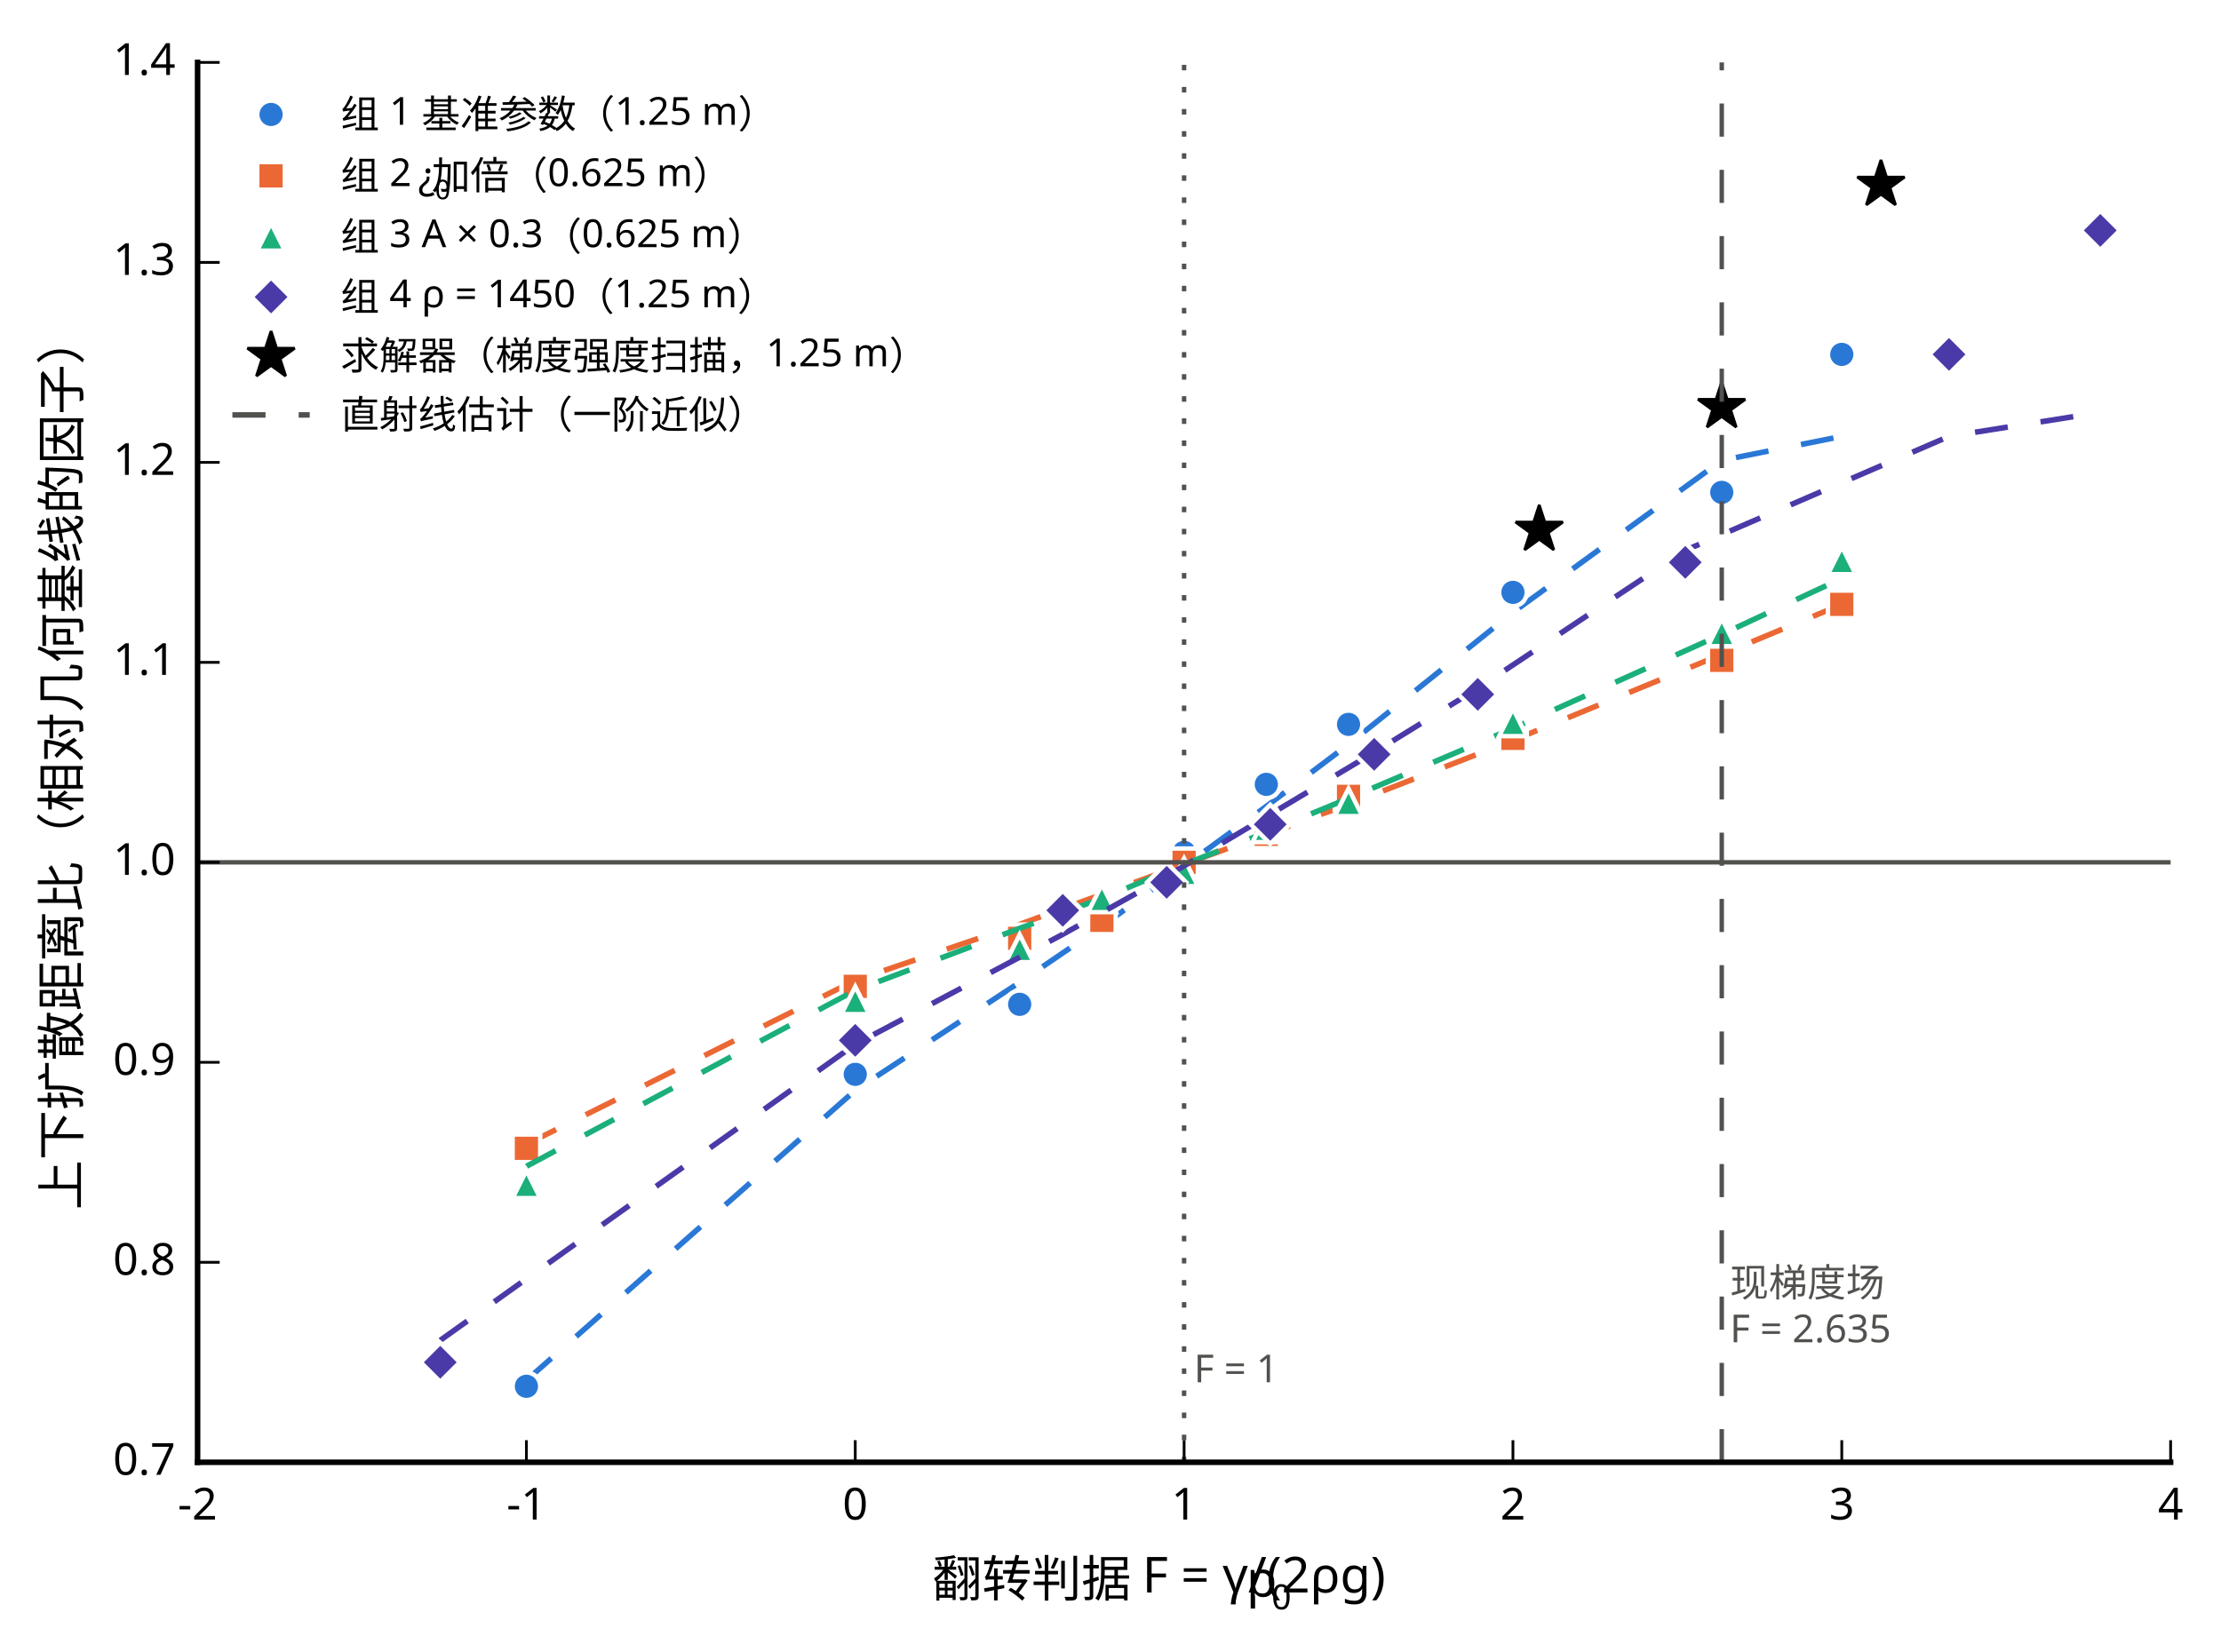
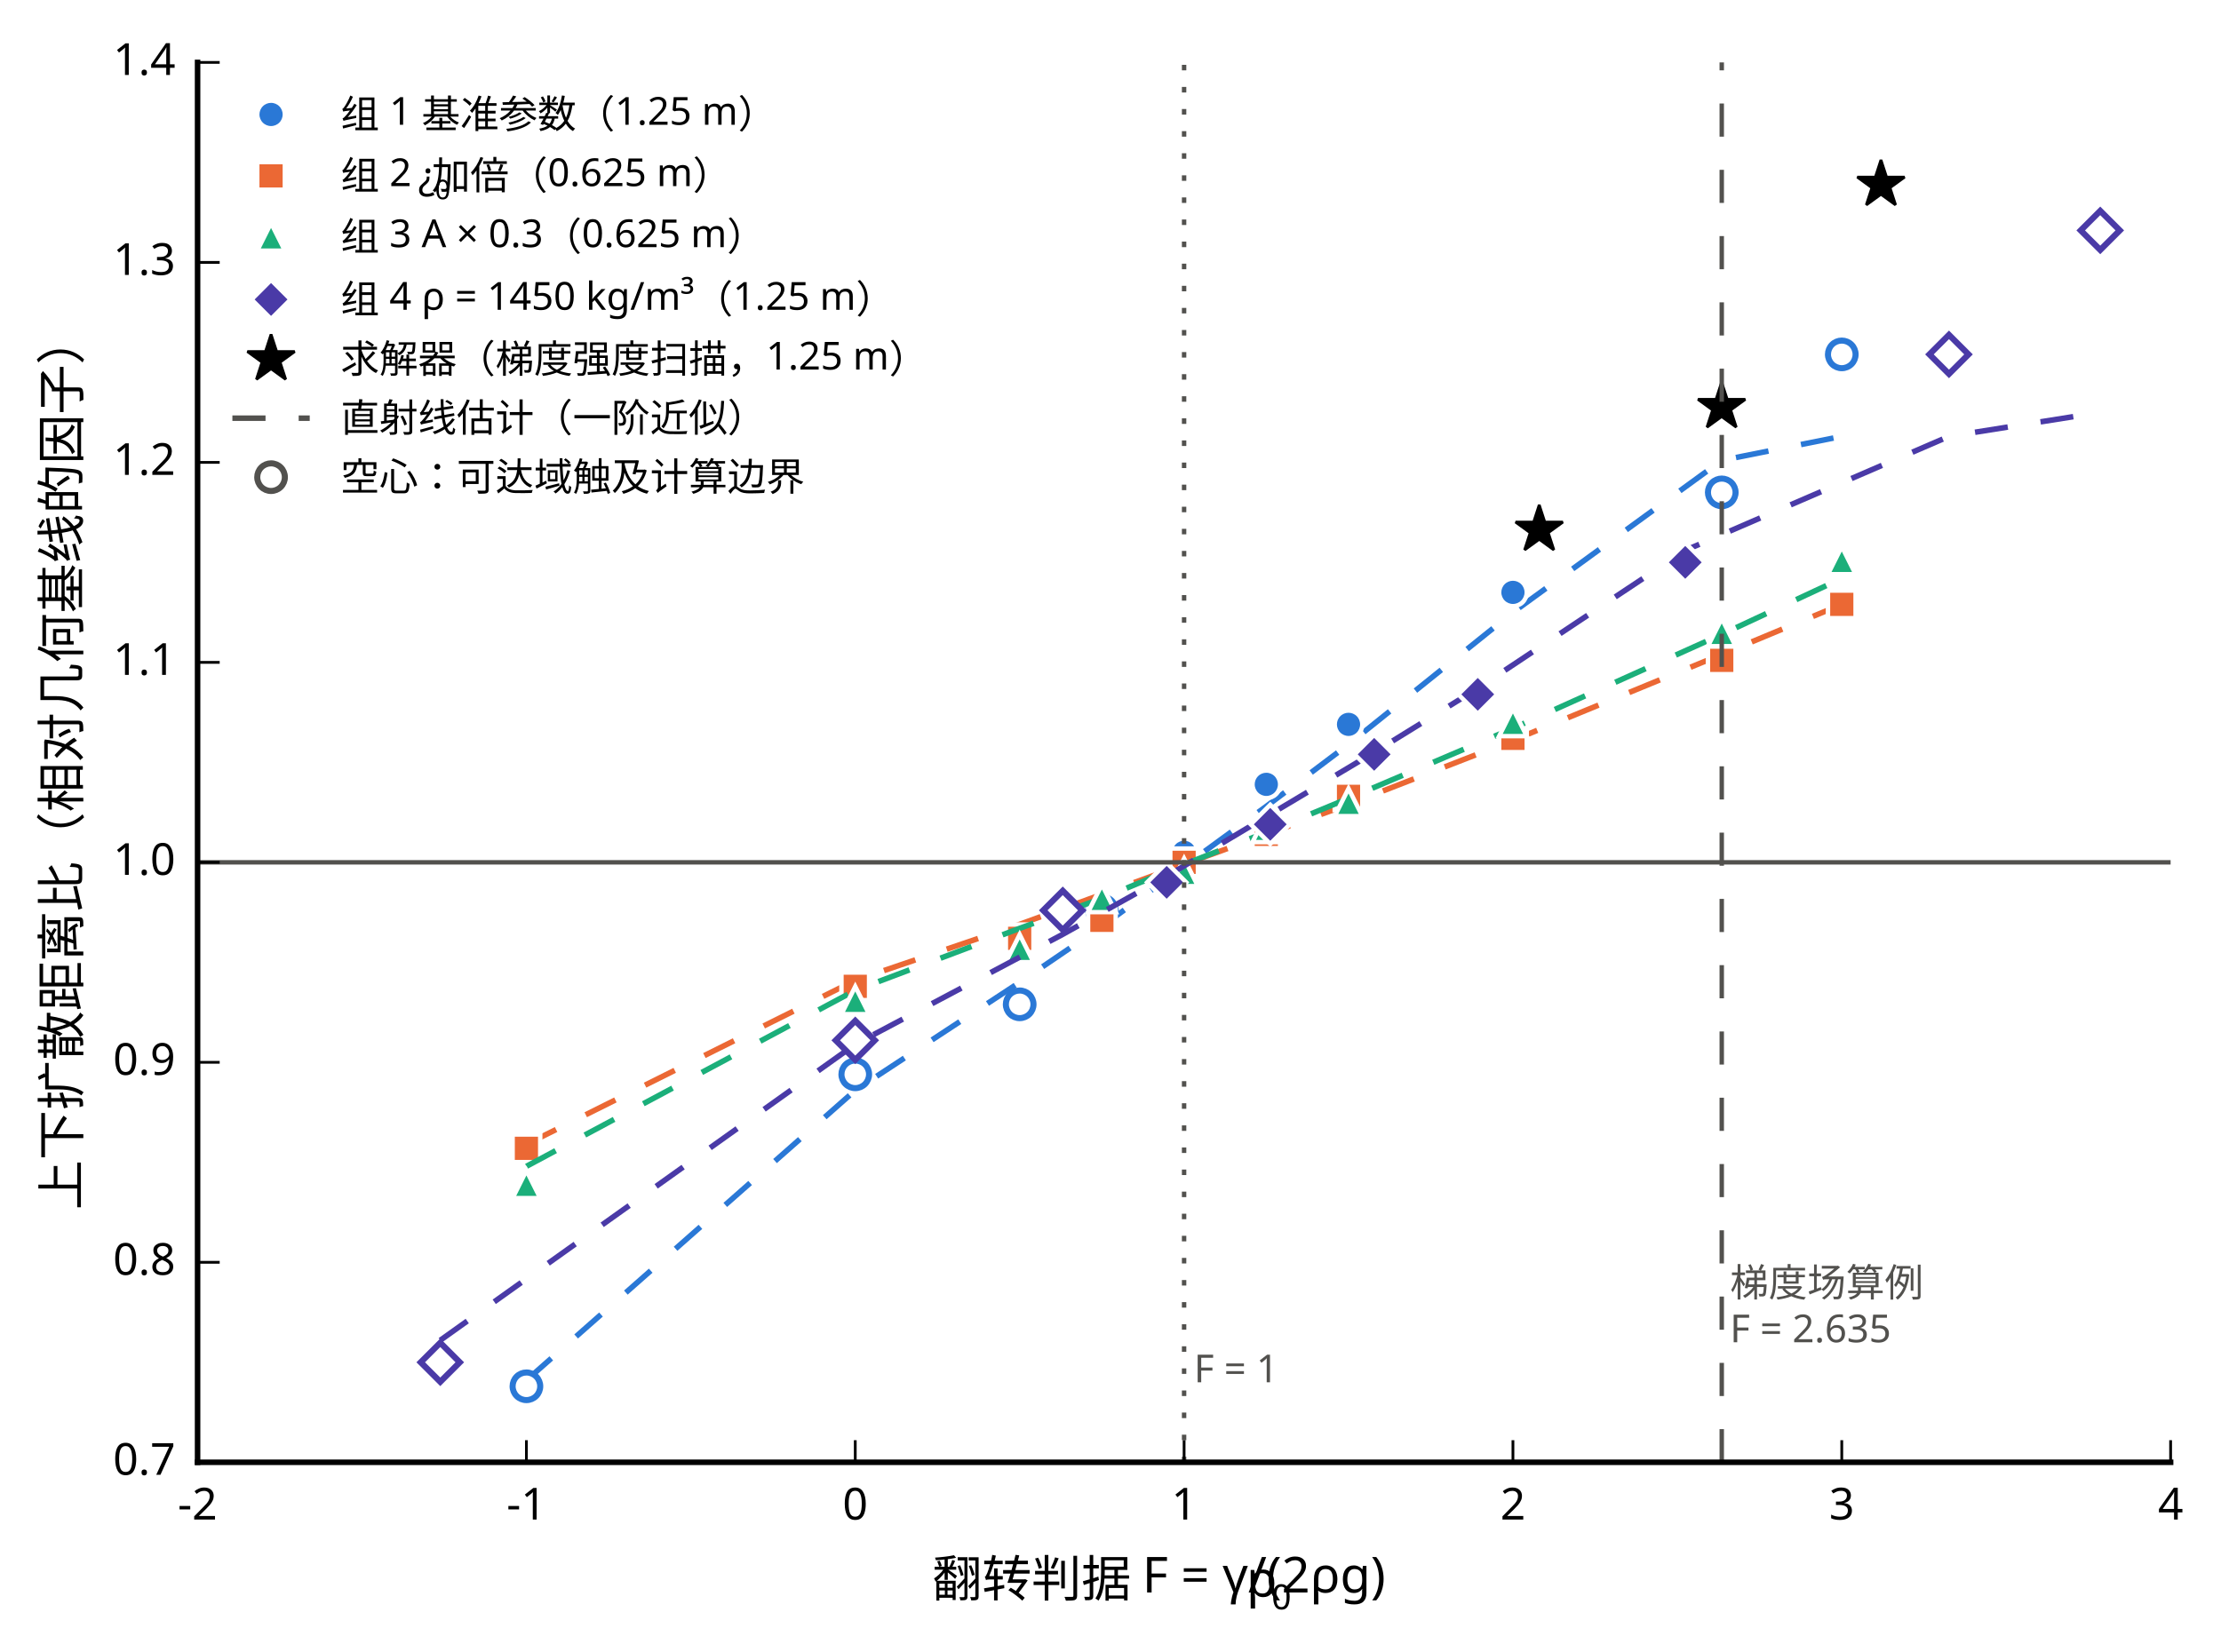
<svg xmlns="http://www.w3.org/2000/svg" xmlns:xlink="http://www.w3.org/1999/xlink" height="299pt" version="1.1" viewBox="0 0 402 299" width="402pt">
  <defs>
    <style type="text/css">
*{stroke-linecap:butt;stroke-linejoin:round;}
  </style>
  </defs>
  <g id="figure_1">
    <g id="patch_1">
      <path d=" M0 299.22 L402.097 299.22 L402.097 0 L0 0 z " style="fill:#ffffff;" />
    </g>
    <g id="axes_1">
      <g id="patch_2">
        <path d=" M35.761 264.74 L392.881 264.74 L392.881 11.3 L35.761 11.3 z " style="fill:#ffffff;" />
      </g>
      <g id="line2d_1">
        <path clip-path="url(#pd53c5db0ef)" d=" M95.281 249.896 L154.801 197.397 L184.561 177.846 L199.441 167.709 L214.321 156.847 L229.201 145.985 L244.081 134.761 L273.841 110.866 L311.636 83.349 L333.361 79.005" style="fill:none;stroke:#2a78d6;stroke-dasharray:6,6;stroke-dashoffset:0.0;" />
      </g>
      <g id="line2d_2">
        <defs>
          <path d=" M0 2.5 C0.663 2.5 1.299 2.237 1.768 1.768 C2.237 1.299 2.5 0.663 2.5 0 C2.5 -0.663 2.237 -1.299 1.768 -1.768 C1.299 -2.237 0.663 -2.5 0 -2.5 C-0.663 -2.5 -1.299 -2.237 -1.768 -1.768 C-2.237 -1.299 -2.5 -0.663 -2.5 0 C-2.5 0.663 -2.237 1.299 -1.768 1.768 C-1.299 2.237 -0.663 2.5 0 2.5 z " id="m83821ccda3" style="stroke:#ffffff;stroke-width:0.8;" />
        </defs>
        <g clip-path="url(#pd53c5db0ef)">
-           <use style="fill:#2a78d6;stroke:#ffffff;stroke-width:0.8;" x="95.281" xlink:href="#m83821ccda3" y="250.982" />
-           <use style="fill:#2a78d6;stroke:#ffffff;stroke-width:0.8;" x="154.801" xlink:href="#m83821ccda3" y="194.501" />
-           <use style="fill:#2a78d6;stroke:#ffffff;stroke-width:0.8;" x="184.561" xlink:href="#m83821ccda3" y="181.829" />
-           <use style="fill:#2a78d6;stroke:#ffffff;stroke-width:0.8;" x="199.441" xlink:href="#m83821ccda3" y="164.812" />
          <use style="fill:#2a78d6;stroke:#ffffff;stroke-width:0.8;" x="214.321" xlink:href="#m83821ccda3" y="154.313" />
          <use style="fill:#2a78d6;stroke:#ffffff;stroke-width:0.8;" x="229.201" xlink:href="#m83821ccda3" y="142.003" />
          <use style="fill:#2a78d6;stroke:#ffffff;stroke-width:0.8;" x="244.081" xlink:href="#m83821ccda3" y="131.141" />
          <use style="fill:#2a78d6;stroke:#ffffff;stroke-width:0.8;" x="273.841" xlink:href="#m83821ccda3" y="107.245" />
-           <use style="fill:#2a78d6;stroke:#ffffff;stroke-width:0.8;" x="311.636" xlink:href="#m83821ccda3" y="89.142" />
-           <use style="fill:#2a78d6;stroke:#ffffff;stroke-width:0.8;" x="333.361" xlink:href="#m83821ccda3" y="64.16" />
        </g>
      </g>
      <g id="line2d_3">
+         <defs>
+           <path d=" M0 2.5 C0.663 2.5 1.299 2.237 1.768 1.768 C2.237 1.299 2.5 0.663 2.5 0 C2.5 -0.663 2.237 -1.299 1.768 -1.768 C1.299 -2.237 0.663 -2.5 0 -2.5 C-0.663 -2.5 -1.299 -2.237 -1.768 -1.768 C-2.237 -1.299 -2.5 -0.663 -2.5 0 C-2.5 0.663 -2.237 1.299 -1.768 1.768 C-1.299 2.237 -0.663 2.5 0 2.5 z " id="m5e76ee62b2" style="stroke:#2a78d6;stroke-width:1.1;" />
+         </defs>
+         <g clip-path="url(#pd53c5db0ef)">
+           <use style="fill:#ffffff;stroke:#2a78d6;stroke-width:1.1;" x="95.281" xlink:href="#m5e76ee62b2" y="250.982" />
+           <use style="fill:#ffffff;stroke:#2a78d6;stroke-width:1.1;" x="154.801" xlink:href="#m5e76ee62b2" y="194.501" />
+           <use style="fill:#ffffff;stroke:#2a78d6;stroke-width:1.1;" x="184.561" xlink:href="#m5e76ee62b2" y="181.829" />
+           <use style="fill:#ffffff;stroke:#2a78d6;stroke-width:1.1;" x="199.441" xlink:href="#m5e76ee62b2" y="164.812" />
+           <use style="fill:#ffffff;stroke:#2a78d6;stroke-width:1.1;" x="311.636" xlink:href="#m5e76ee62b2" y="89.142" />
+           <use style="fill:#ffffff;stroke:#2a78d6;stroke-width:1.1;" x="333.361" xlink:href="#m5e76ee62b2" y="64.16" />
+         </g>
+       </g>
+       <g id="line2d_4">
        <path clip-path="url(#pd53c5db0ef)" d=" M95.281 207.173 L154.801 177.484 L184.561 167.347 L199.441 161.916 L214.321 156.485 L229.201 151.054 L244.081 145.623 L273.841 134.037 L311.636 118.469 L333.361 109.417" style="fill:none;stroke:#eb6834;stroke-dasharray:6,6;stroke-dashoffset:0.0;" />
      </g>
-       <g id="line2d_4">
+       <g id="line2d_5">
        <defs>
          <path d=" M-2.5 2.5 L2.5 2.5 L2.5 -2.5 L-2.5 -2.5 z " id="m8c01719964" style="stroke:#ffffff;stroke-linejoin:miter;stroke-width:0.8;" />
        </defs>
        <g clip-path="url(#pd53c5db0ef)">
          <use style="fill:#eb6834;stroke:#ffffff;stroke-linejoin:miter;stroke-width:0.8;" x="95.281" xlink:href="#m8c01719964" y="207.897" />
          <use style="fill:#eb6834;stroke:#ffffff;stroke-linejoin:miter;stroke-width:0.8;" x="154.801" xlink:href="#m8c01719964" y="178.57" />
          <use style="fill:#eb6834;stroke:#ffffff;stroke-linejoin:miter;stroke-width:0.8;" x="184.561" xlink:href="#m8c01719964" y="169.881" />
          <use style="fill:#eb6834;stroke:#ffffff;stroke-linejoin:miter;stroke-width:0.8;" x="199.441" xlink:href="#m8c01719964" y="166.623" />
          <use style="fill:#eb6834;stroke:#ffffff;stroke-linejoin:miter;stroke-width:0.8;" x="214.321" xlink:href="#m8c01719964" y="156.123" />
          <use style="fill:#eb6834;stroke:#ffffff;stroke-linejoin:miter;stroke-width:0.8;" x="229.201" xlink:href="#m8c01719964" y="151.054" />
          <use style="fill:#eb6834;stroke:#ffffff;stroke-linejoin:miter;stroke-width:0.8;" x="244.081" xlink:href="#m8c01719964" y="144.175" />
          <use style="fill:#eb6834;stroke:#ffffff;stroke-linejoin:miter;stroke-width:0.8;" x="273.841" xlink:href="#m8c01719964" y="133.675" />
          <use style="fill:#eb6834;stroke:#ffffff;stroke-linejoin:miter;stroke-width:0.8;" x="311.636" xlink:href="#m8c01719964" y="119.555" />
          <use style="fill:#eb6834;stroke:#ffffff;stroke-linejoin:miter;stroke-width:0.8;" x="333.361" xlink:href="#m8c01719964" y="109.417" />
        </g>
      </g>
-       <g id="line2d_5">
+       <g id="line2d_6">
        <path clip-path="url(#pd53c5db0ef)" d=" M95.281 211.156 L154.801 179.295 L184.561 168.071 L199.441 162.64 L214.321 156.485 L229.201 150.692 L244.081 144.537 L273.841 131.865 L311.636 114.848 L333.361 104.711" style="fill:none;stroke:#1baf7a;stroke-dasharray:6,6;stroke-dashoffset:0.0;" />
      </g>
-       <g id="line2d_6">
+       <g id="line2d_7">
        <defs>
          <path d=" M0 -2.5 L-2.5 2.5 L2.5 2.5 z " id="mfe165582cd" style="stroke:#ffffff;stroke-linejoin:miter;stroke-width:0.8;" />
        </defs>
        <g clip-path="url(#pd53c5db0ef)">
          <use style="fill:#1baf7a;stroke:#ffffff;stroke-linejoin:miter;stroke-width:0.8;" x="95.281" xlink:href="#mfe165582cd" y="214.414" />
          <use style="fill:#1baf7a;stroke:#ffffff;stroke-linejoin:miter;stroke-width:0.8;" x="154.801" xlink:href="#mfe165582cd" y="181.105" />
          <use style="fill:#1baf7a;stroke:#ffffff;stroke-linejoin:miter;stroke-width:0.8;" x="184.561" xlink:href="#mfe165582cd" y="171.691" />
          <use style="fill:#1baf7a;stroke:#ffffff;stroke-linejoin:miter;stroke-width:0.8;" x="199.441" xlink:href="#mfe165582cd" y="162.64" />
          <use style="fill:#1baf7a;stroke:#ffffff;stroke-linejoin:miter;stroke-width:0.8;" x="214.321" xlink:href="#mfe165582cd" y="157.933" />
          <use style="fill:#1baf7a;stroke:#ffffff;stroke-linejoin:miter;stroke-width:0.8;" x="229.201" xlink:href="#mfe165582cd" y="149.968" />
          <use style="fill:#1baf7a;stroke:#ffffff;stroke-linejoin:miter;stroke-width:0.8;" x="244.081" xlink:href="#mfe165582cd" y="145.261" />
          <use style="fill:#1baf7a;stroke:#ffffff;stroke-linejoin:miter;stroke-width:0.8;" x="273.841" xlink:href="#mfe165582cd" y="130.779" />
          <use style="fill:#1baf7a;stroke:#ffffff;stroke-linejoin:miter;stroke-width:0.8;" x="311.636" xlink:href="#mfe165582cd" y="114.486" />
          <use style="fill:#1baf7a;stroke:#ffffff;stroke-linejoin:miter;stroke-width:0.8;" x="333.361" xlink:href="#mfe165582cd" y="101.452" />
        </g>
      </g>
-       <g id="line2d_7">
+       <g id="line2d_8">
        <path clip-path="url(#pd53c5db0ef)" d=" M79.687 242.655 L154.801 189.07 L192.358 169.157 L211.167 158.657 L229.915 147.433 L248.724 136.21 L267.473 124.624 L305.03 99.642 L352.765 79.005 L380.144 74.66" style="fill:none;stroke:#4a3aa7;stroke-dasharray:6,6;stroke-dashoffset:0.0;" />
      </g>
-       <g id="line2d_8">
+       <g id="line2d_9">
        <defs>
          <path d=" M-2.77556e-16 3.536 L3.536 0 L1.66533e-16 -3.536 L-3.536 -4.44089e-16 z " id="m9dd0b2f018" style="stroke:#ffffff;stroke-linejoin:miter;stroke-width:0.8;" />
        </defs>
        <g clip-path="url(#pd53c5db0ef)">
-           <use style="fill:#4a3aa7;stroke:#ffffff;stroke-linejoin:miter;stroke-width:0.8;" x="79.687" xlink:href="#m9dd0b2f018" y="246.637" />
-           <use style="fill:#4a3aa7;stroke:#ffffff;stroke-linejoin:miter;stroke-width:0.8;" x="154.801" xlink:href="#m9dd0b2f018" y="188.346" />
-           <use style="fill:#4a3aa7;stroke:#ffffff;stroke-linejoin:miter;stroke-width:0.8;" x="192.358" xlink:href="#m9dd0b2f018" y="164.812" />
          <use style="fill:#4a3aa7;stroke:#ffffff;stroke-linejoin:miter;stroke-width:0.8;" x="211.167" xlink:href="#m9dd0b2f018" y="159.743" />
          <use style="fill:#4a3aa7;stroke:#ffffff;stroke-linejoin:miter;stroke-width:0.8;" x="229.915" xlink:href="#m9dd0b2f018" y="149.244" />
          <use style="fill:#4a3aa7;stroke:#ffffff;stroke-linejoin:miter;stroke-width:0.8;" x="248.724" xlink:href="#m9dd0b2f018" y="136.572" />
          <use style="fill:#4a3aa7;stroke:#ffffff;stroke-linejoin:miter;stroke-width:0.8;" x="267.473" xlink:href="#m9dd0b2f018" y="125.71" />
          <use style="fill:#4a3aa7;stroke:#ffffff;stroke-linejoin:miter;stroke-width:0.8;" x="305.03" xlink:href="#m9dd0b2f018" y="101.814" />
-           <use style="fill:#4a3aa7;stroke:#ffffff;stroke-linejoin:miter;stroke-width:0.8;" x="352.765" xlink:href="#m9dd0b2f018" y="64.16" />
-           <use style="fill:#4a3aa7;stroke:#ffffff;stroke-linejoin:miter;stroke-width:0.8;" x="380.144" xlink:href="#m9dd0b2f018" y="41.713" />
-         </g>
-       </g>
-       <g id="line2d_9">
+         </g>
+       </g>
+       <g id="line2d_10">
+         <defs>
+           <path d=" M-2.77556e-16 3.536 L3.536 0 L1.66533e-16 -3.536 L-3.536 -4.44089e-16 z " id="m43afbd9373" style="stroke:#4a3aa7;stroke-linejoin:miter;stroke-width:1.1;" />
+         </defs>
+         <g clip-path="url(#pd53c5db0ef)">
+           <use style="fill:#ffffff;stroke:#4a3aa7;stroke-linejoin:miter;stroke-width:1.1;" x="79.687" xlink:href="#m43afbd9373" y="246.637" />
+           <use style="fill:#ffffff;stroke:#4a3aa7;stroke-linejoin:miter;stroke-width:1.1;" x="154.801" xlink:href="#m43afbd9373" y="188.346" />
+           <use style="fill:#ffffff;stroke:#4a3aa7;stroke-linejoin:miter;stroke-width:1.1;" x="192.358" xlink:href="#m43afbd9373" y="164.812" />
+           <use style="fill:#ffffff;stroke:#4a3aa7;stroke-linejoin:miter;stroke-width:1.1;" x="352.765" xlink:href="#m43afbd9373" y="64.16" />
+           <use style="fill:#ffffff;stroke:#4a3aa7;stroke-linejoin:miter;stroke-width:1.1;" x="380.144" xlink:href="#m43afbd9373" y="41.713" />
+         </g>
+       </g>
+       <g id="line2d_11">
        <defs>
          <path d=" M2.75546e-16 -4.5 L-1.01 -1.391 L-4.28 -1.391 L-1.635 0.531 L-2.645 3.641 L-3.15747e-16 1.719 L2.645 3.641 L1.635 0.531 L4.28 -1.391 L1.01 -1.391 z " id="m18e528c040" style="stroke:#000000;stroke-linejoin:bevel;stroke-width:0.5;" />
        </defs>
        <g clip-path="url(#pd53c5db0ef)">
          <use style="stroke:#000000;stroke-linejoin:bevel;stroke-width:0.5;" x="278.599" xlink:href="#m18e528c040" y="95.914" />
          <use style="stroke:#000000;stroke-linejoin:bevel;stroke-width:0.5;" x="311.615" xlink:href="#m18e528c040" y="73.695" />
          <use style="stroke:#000000;stroke-linejoin:bevel;stroke-width:0.5;" x="340.452" xlink:href="#m18e528c040" y="33.454" />
        </g>
      </g>
-       <g id="line2d_10">
+       <g id="line2d_12">
        <path clip-path="url(#pd53c5db0ef)" d=" M35.761 156.123 L392.881 156.123" style="fill:none;stroke:#52514e;stroke-linecap:square;stroke-width:0.8;" />
      </g>
-       <g id="line2d_11">
+       <g id="line2d_13">
        <path clip-path="url(#pd53c5db0ef)" d=" M214.321 264.74 L214.321 11.3" style="fill:none;stroke:#52514e;stroke-dasharray:1,3;stroke-dashoffset:0.0;stroke-width:0.8;" />
      </g>
-       <g id="line2d_12">
+       <g id="line2d_14">
        <path clip-path="url(#pd53c5db0ef)" d=" M311.636 264.74 L311.636 11.3" style="fill:none;stroke:#52514e;stroke-dasharray:6,6;stroke-dashoffset:0.0;stroke-width:0.8;" />
      </g>
-       <g id="line2d_13" />
+       <g id="line2d_15" />
+       <g id="line2d_16" />
      <g id="patch_3">
        <path d=" M35.761 264.74 L392.881 264.74" style="fill:none;stroke:#000000;stroke-linecap:square;stroke-linejoin:miter;" />
      </g>
      <g id="patch_4">
        <path d=" M35.761 264.74 L35.761 11.3" style="fill:none;stroke:#000000;stroke-linecap:square;stroke-linejoin:miter;" />
      </g>
      <g id="matplotlib.axis_1">
        <g id="xtick_1">
-           <g id="line2d_14">
+           <g id="line2d_17">
            <defs>
              <path d=" M0 0 L0 -4" id="m93b0483c22" style="stroke:#000000;stroke-width:0.5;" />
            </defs>
            <g>
              <use style="stroke:#000000;stroke-width:0.5;" x="35.761" xlink:href="#m93b0483c22" y="264.74" />
            </g>
          </g>
          <g id="text_1">
            <text style="font-family:Noto Sans SC;font-size:8.0px;font-style:normal;text-anchor:middle;" transform="rotate(-0, 35.76125, 275.1075)" x="35.761" y="275.108">-2</text>
          </g>
        </g>
        <g id="xtick_2">
-           <g id="line2d_15">
+           <g id="line2d_18">
            <g>
              <use style="stroke:#000000;stroke-width:0.5;" x="95.281" xlink:href="#m93b0483c22" y="264.74" />
            </g>
          </g>
          <g id="text_2">
            <text style="font-family:Noto Sans SC;font-size:8.0px;font-style:normal;text-anchor:middle;" transform="rotate(-0, 95.28125, 275.1075)" x="95.281" y="275.108">-1</text>
          </g>
        </g>
        <g id="xtick_3">
-           <g id="line2d_16">
+           <g id="line2d_19">
            <g>
              <use style="stroke:#000000;stroke-width:0.5;" x="154.801" xlink:href="#m93b0483c22" y="264.74" />
            </g>
          </g>
          <g id="text_3">
            <text style="font-family:Noto Sans SC;font-size:8.0px;font-style:normal;text-anchor:middle;" transform="rotate(-0, 154.8013, 275.1075)" x="154.801" y="275.108">0</text>
          </g>
        </g>
        <g id="xtick_4">
-           <g id="line2d_17">
+           <g id="line2d_20">
            <g>
              <use style="stroke:#000000;stroke-width:0.5;" x="214.321" xlink:href="#m93b0483c22" y="264.74" />
            </g>
          </g>
          <g id="text_4">
            <text style="font-family:Noto Sans SC;font-size:8.0px;font-style:normal;text-anchor:middle;" transform="rotate(-0, 214.3212, 275.1075)" x="214.321" y="275.108">1</text>
          </g>
        </g>
        <g id="xtick_5">
-           <g id="line2d_18">
+           <g id="line2d_21">
            <g>
              <use style="stroke:#000000;stroke-width:0.5;" x="273.841" xlink:href="#m93b0483c22" y="264.74" />
            </g>
          </g>
          <g id="text_5">
            <text style="font-family:Noto Sans SC;font-size:8.0px;font-style:normal;text-anchor:middle;" transform="rotate(-0, 273.8413, 275.1075)" x="273.841" y="275.108">2</text>
          </g>
        </g>
        <g id="xtick_6">
-           <g id="line2d_19">
+           <g id="line2d_22">
            <g>
              <use style="stroke:#000000;stroke-width:0.5;" x="333.361" xlink:href="#m93b0483c22" y="264.74" />
            </g>
          </g>
          <g id="text_6">
            <text style="font-family:Noto Sans SC;font-size:8.0px;font-style:normal;text-anchor:middle;" transform="rotate(-0, 333.3612, 275.1075)" x="333.361" y="275.108">3</text>
          </g>
        </g>
        <g id="xtick_7">
-           <g id="line2d_20">
+           <g id="line2d_23">
            <g>
              <use style="stroke:#000000;stroke-width:0.5;" x="392.881" xlink:href="#m93b0483c22" y="264.74" />
            </g>
          </g>
          <g id="text_7">
            <text style="font-family:Noto Sans SC;font-size:8.0px;font-style:normal;text-anchor:middle;" transform="rotate(-0, 392.8813, 275.1075)" x="392.881" y="275.108">4</text>
          </g>
        </g>
        <g id="text_8">
          <g transform="translate(168.7363 289.5)">
            <text>
              <tspan style="font-family:cmr10;font-size:6.3px;font-style:regular;" x="61.397" y="1.858">0</tspan>
              <tspan style="font-family:Noto Sans SC;font-size:9.0px;font-style:regular;" x="0.0 9.0 18.0 27.0 36.0 38.016 42.984 45 49.995 52.011 65.897 69.425 72.467 77.462 82.979 88.055" y="-0.438">翻转判据 F = γ/(2ρg)</tspan>
              <tspan style="font-family:cmmi10;font-size:9.0px;font-style:regular;" x="56.871" y="-0.438">p</tspan>
            </text>
          </g>
        </g>
      </g>
      <g id="matplotlib.axis_2">
        <g id="ytick_1">
-           <g id="line2d_21">
+           <g id="line2d_24">
            <defs>
              <path d=" M0 0 L4 0" id="m728421d6d4" style="stroke:#000000;stroke-width:0.5;" />
            </defs>
            <g>
              <use style="stroke:#000000;stroke-width:0.5;" x="35.761" xlink:href="#m728421d6d4" y="264.74" />
            </g>
          </g>
          <g id="text_9">
            <text style="font-family:Noto Sans SC;font-size:8.0px;font-style:normal;text-anchor:end;" transform="rotate(-0, 31.76125, 267.0075)" x="31.761" y="267.007">0.7</text>
          </g>
        </g>
        <g id="ytick_2">
-           <g id="line2d_22">
+           <g id="line2d_25">
            <g>
              <use style="stroke:#000000;stroke-width:0.5;" x="35.761" xlink:href="#m728421d6d4" y="228.534" />
            </g>
          </g>
          <g id="text_10">
            <text style="font-family:Noto Sans SC;font-size:8.0px;font-style:normal;text-anchor:end;" transform="rotate(-0, 31.76125, 230.8018)" x="31.761" y="230.802">0.8</text>
          </g>
        </g>
        <g id="ytick_3">
-           <g id="line2d_23">
+           <g id="line2d_26">
            <g>
              <use style="stroke:#000000;stroke-width:0.5;" x="35.761" xlink:href="#m728421d6d4" y="192.329" />
            </g>
          </g>
          <g id="text_11">
            <text style="font-family:Noto Sans SC;font-size:8.0px;font-style:normal;text-anchor:end;" transform="rotate(-0, 31.76125, 194.5961)" x="31.761" y="194.596">0.9</text>
          </g>
        </g>
        <g id="ytick_4">
-           <g id="line2d_24">
+           <g id="line2d_27">
            <g>
              <use style="stroke:#000000;stroke-width:0.5;" x="35.761" xlink:href="#m728421d6d4" y="156.123" />
            </g>
          </g>
          <g id="text_12">
            <text style="font-family:Noto Sans SC;font-size:8.0px;font-style:normal;text-anchor:end;" transform="rotate(-0, 31.76125, 158.3904)" x="31.761" y="158.39">1.0</text>
          </g>
        </g>
        <g id="ytick_5">
-           <g id="line2d_25">
+           <g id="line2d_28">
            <g>
              <use style="stroke:#000000;stroke-width:0.5;" x="35.761" xlink:href="#m728421d6d4" y="119.917" />
            </g>
          </g>
          <g id="text_13">
            <text style="font-family:Noto Sans SC;font-size:8.0px;font-style:normal;text-anchor:end;" transform="rotate(-0, 31.76125, 122.1846)" x="31.761" y="122.185">1.1</text>
          </g>
        </g>
        <g id="ytick_6">
-           <g id="line2d_26">
+           <g id="line2d_29">
            <g>
              <use style="stroke:#000000;stroke-width:0.5;" x="35.761" xlink:href="#m728421d6d4" y="83.711" />
            </g>
          </g>
          <g id="text_14">
            <text style="font-family:Noto Sans SC;font-size:8.0px;font-style:normal;text-anchor:end;" transform="rotate(-0, 31.76125, 85.97893)" x="31.761" y="85.979">1.2</text>
          </g>
        </g>
        <g id="ytick_7">
-           <g id="line2d_27">
+           <g id="line2d_30">
            <g>
              <use style="stroke:#000000;stroke-width:0.5;" x="35.761" xlink:href="#m728421d6d4" y="47.506" />
            </g>
          </g>
          <g id="text_15">
            <text style="font-family:Noto Sans SC;font-size:8.0px;font-style:normal;text-anchor:end;" transform="rotate(-0, 31.76125, 49.77321)" x="31.761" y="49.773">1.3</text>
          </g>
        </g>
        <g id="ytick_8">
-           <g id="line2d_28">
+           <g id="line2d_31">
            <g>
              <use style="stroke:#000000;stroke-width:0.5;" x="35.761" xlink:href="#m728421d6d4" y="11.3" />
            </g>
          </g>
          <g id="text_16">
            <text style="font-family:Noto Sans SC;font-size:8.0px;font-style:normal;text-anchor:end;" transform="rotate(-0, 31.76125, 13.5675)" x="31.761" y="13.568">1.4</text>
          </g>
        </g>
        <g id="text_17">
          <text style="font-family:Noto Sans SC;font-size:9.0px;font-style:normal;text-anchor:middle;" transform="rotate(-90, 14.36344, 138.02)" x="14.363" y="138.02">上下扩散距离比（相对几何基线的因子）</text>
        </g>
      </g>
      <g id="text_18">
-         <text style="fill:#52514e;font-family:Noto Sans SC;font-size:7.0px;font-style:normal;" transform="translate(313.1245 234.7273)">现梯度场</text>
+         <text style="fill:#52514e;font-family:Noto Sans SC;font-size:7.0px;font-style:normal;" transform="translate(313.1245 234.7273)">梯度场算例</text>
        <text style="fill:#52514e;font-family:Noto Sans SC;font-size:7.0px;font-style:normal;" transform="translate(313.1245 243.0166)">F = 2.635</text>
      </g>
      <g id="text_19">
        <text style="fill:#52514e;font-family:Noto Sans SC;font-size:7.0px;font-style:normal;text-anchor:start;" transform="rotate(-0, 216.1069, 250.2577)" x="216.107" y="250.258">F = 1</text>
      </g>
      <g id="legend_1">
-         <g id="line2d_29" />
-         <g id="line2d_30">
+         <g id="line2d_32" />
+         <g id="line2d_33">
          <g>
            <use style="fill:#2a78d6;stroke:#ffffff;stroke-width:0.8;" x="49.061" xlink:href="#m83821ccda3" y="20.722" />
          </g>
        </g>
        <g id="text_20">
          <text style="font-family:Noto Sans SC;font-size:7.0px;font-style:normal;text-anchor:start;" transform="rotate(-0, 61.66125, 23.17156)" x="61.661" y="23.172">组 1 基准参数（1.25 m）</text>
        </g>
-         <g id="line2d_31" />
-         <g id="line2d_32">
+         <g id="line2d_34" />
+         <g id="line2d_35">
          <g>
            <use style="fill:#eb6834;stroke:#ffffff;stroke-linejoin:miter;stroke-width:0.8;" x="49.061" xlink:href="#m8c01719964" y="31.845" />
          </g>
        </g>
        <g id="text_21">
          <g transform="translate(61.66125 34.295)">
            <text>
              <tspan style="font-family:cmr10;font-size:4.9px;font-style:regular;" x="17.08" y="1.77">0</tspan>
              <tspan style="font-family:cmmi10;font-size:7.0px;font-style:regular;" x="14.021" y="-0.016">¿</tspan>
              <tspan style="font-family:Noto Sans SC;font-size:7.0px;font-style:regular;" x="0.0 7.0 8.568 12.453 20.58 22.148 29.148 36.148 43.148 47.033 48.979 52.864 56.749 60.634 62.202 68.684" y="-0.016">组 2  加倍（0.625 m）</tspan>
            </text>
          </g>
        </g>
-         <g id="line2d_33" />
-         <g id="line2d_34">
+         <g id="line2d_36" />
+         <g id="line2d_37">
          <g>
            <use style="fill:#1baf7a;stroke:#ffffff;stroke-linejoin:miter;stroke-width:0.8;" x="49.061" xlink:href="#mfe165582cd" y="42.877" />
          </g>
        </g>
        <g id="text_22">
          <text style="font-family:Noto Sans SC;font-size:7.0px;font-style:normal;text-anchor:start;" transform="rotate(-0, 61.66125, 45.32656)" x="61.661" y="45.327">组 3 A × 0.3（0.625 m）</text>
        </g>
-         <g id="line2d_35" />
-         <g id="line2d_36">
-           <g>
-             <use style="fill:#4a3aa7;stroke:#ffffff;stroke-linejoin:miter;stroke-width:0.8;" x="49.061" xlink:href="#m9dd0b2f018" y="53.768" />
+         <g id="line2d_38" />
+         <g id="line2d_39">
+           <g>
+             <use style="fill:#4a3aa7;stroke:#ffffff;stroke-linejoin:miter;stroke-width:0.8;" x="49.061" xlink:href="#m9dd0b2f018" y="54.217" />
          </g>
        </g>
        <g id="text_23">
-           <text style="font-family:Noto Sans SC;font-size:7.0px;font-style:normal;text-anchor:start;" transform="rotate(-0, 61.66125, 56.21813)" x="61.661" y="56.218">组 4 ρ = 1450（1.25 m）</text>
-         </g>
-         <g id="line2d_37" />
-         <g id="line2d_38">
-           <g>
-             <use style="stroke:#000000;stroke-linejoin:bevel;stroke-width:0.5;" x="49.061" xlink:href="#m18e528c040" y="64.443" />
+           <text style="font-family:Noto Sans SC;font-size:7.0px;font-style:normal;text-anchor:start;" transform="rotate(-0, 61.66125, 56.66656)" x="61.661" y="56.667">组 4 ρ = 1450 kg/m³（1.25 m）</text>
+         </g>
+         <g id="line2d_40" />
+         <g id="line2d_41">
+           <g>
+             <use style="stroke:#000000;stroke-linejoin:bevel;stroke-width:0.5;" x="49.061" xlink:href="#m18e528c040" y="65.038" />
          </g>
        </g>
        <g id="text_24">
-           <text style="font-family:Noto Sans SC;font-size:7.0px;font-style:normal;text-anchor:start;" transform="rotate(-0, 61.66125, 66.89312)" x="61.661" y="66.893">求解器（梯度强度扫描，1.25 m）</text>
-         </g>
-         <g id="line2d_39">
-           <path d=" M42.061 75.118 L56.061 75.118" style="fill:none;stroke:#52514e;stroke-dasharray:6,6;stroke-dashoffset:0.0;" />
-         </g>
-         <g id="line2d_40" />
+           <text style="font-family:Noto Sans SC;font-size:7.0px;font-style:normal;text-anchor:start;" transform="rotate(-0, 61.66125, 67.48812)" x="61.661" y="67.488">求解器（梯度强度扫描，1.25 m）</text>
+         </g>
+         <g id="line2d_42">
+           <path d=" M42.061 75.713 L56.061 75.713" style="fill:none;stroke:#52514e;stroke-dasharray:6,6;stroke-dashoffset:0.0;" />
+         </g>
+         <g id="line2d_43" />
        <g id="text_25">
-           <text style="font-family:Noto Sans SC;font-size:7.0px;font-style:normal;text-anchor:start;" transform="rotate(-0, 61.66125, 77.56812)" x="61.661" y="77.568">直射线估计（一阶近似）</text>
+           <text style="font-family:Noto Sans SC;font-size:7.0px;font-style:normal;text-anchor:start;" transform="rotate(-0, 61.66125, 78.16312)" x="61.661" y="78.163">直射线估计（一阶近似）</text>
+         </g>
+         <g id="line2d_44" />
+         <g id="line2d_45">
+           <defs>
+             <path d=" M0 2.5 C0.663 2.5 1.299 2.237 1.768 1.768 C2.237 1.299 2.5 0.663 2.5 0 C2.5 -0.663 2.237 -1.299 1.768 -1.768 C1.299 -2.237 0.663 -2.5 0 -2.5 C-0.663 -2.5 -1.299 -2.237 -1.768 -1.768 C-2.237 -1.299 -2.5 -0.663 -2.5 0 C-2.5 0.663 -2.237 1.299 -1.768 1.768 C-1.299 2.237 -0.663 2.5 0 2.5 z " id="m562c7705fd" style="stroke:#52514e;stroke-width:1.1;" />
+           </defs>
+           <g>
+             <use style="fill:#ffffff;stroke:#52514e;stroke-width:1.1;" x="49.061" xlink:href="#m562c7705fd" y="86.388" />
+           </g>
+         </g>
+         <g id="text_26">
+           <text style="font-family:Noto Sans SC;font-size:7.0px;font-style:normal;text-anchor:start;" transform="rotate(-0, 61.66125, 88.83813)" x="61.661" y="88.838">空心：可达域触及计算边界</text>
        </g>
      </g>
    </g>
  </g>
  <defs>
    <clipPath id="pd53c5db0ef">
      <rect height="253.44" width="357.12" x="35.761" y="11.3" />
    </clipPath>
  </defs>
</svg>
